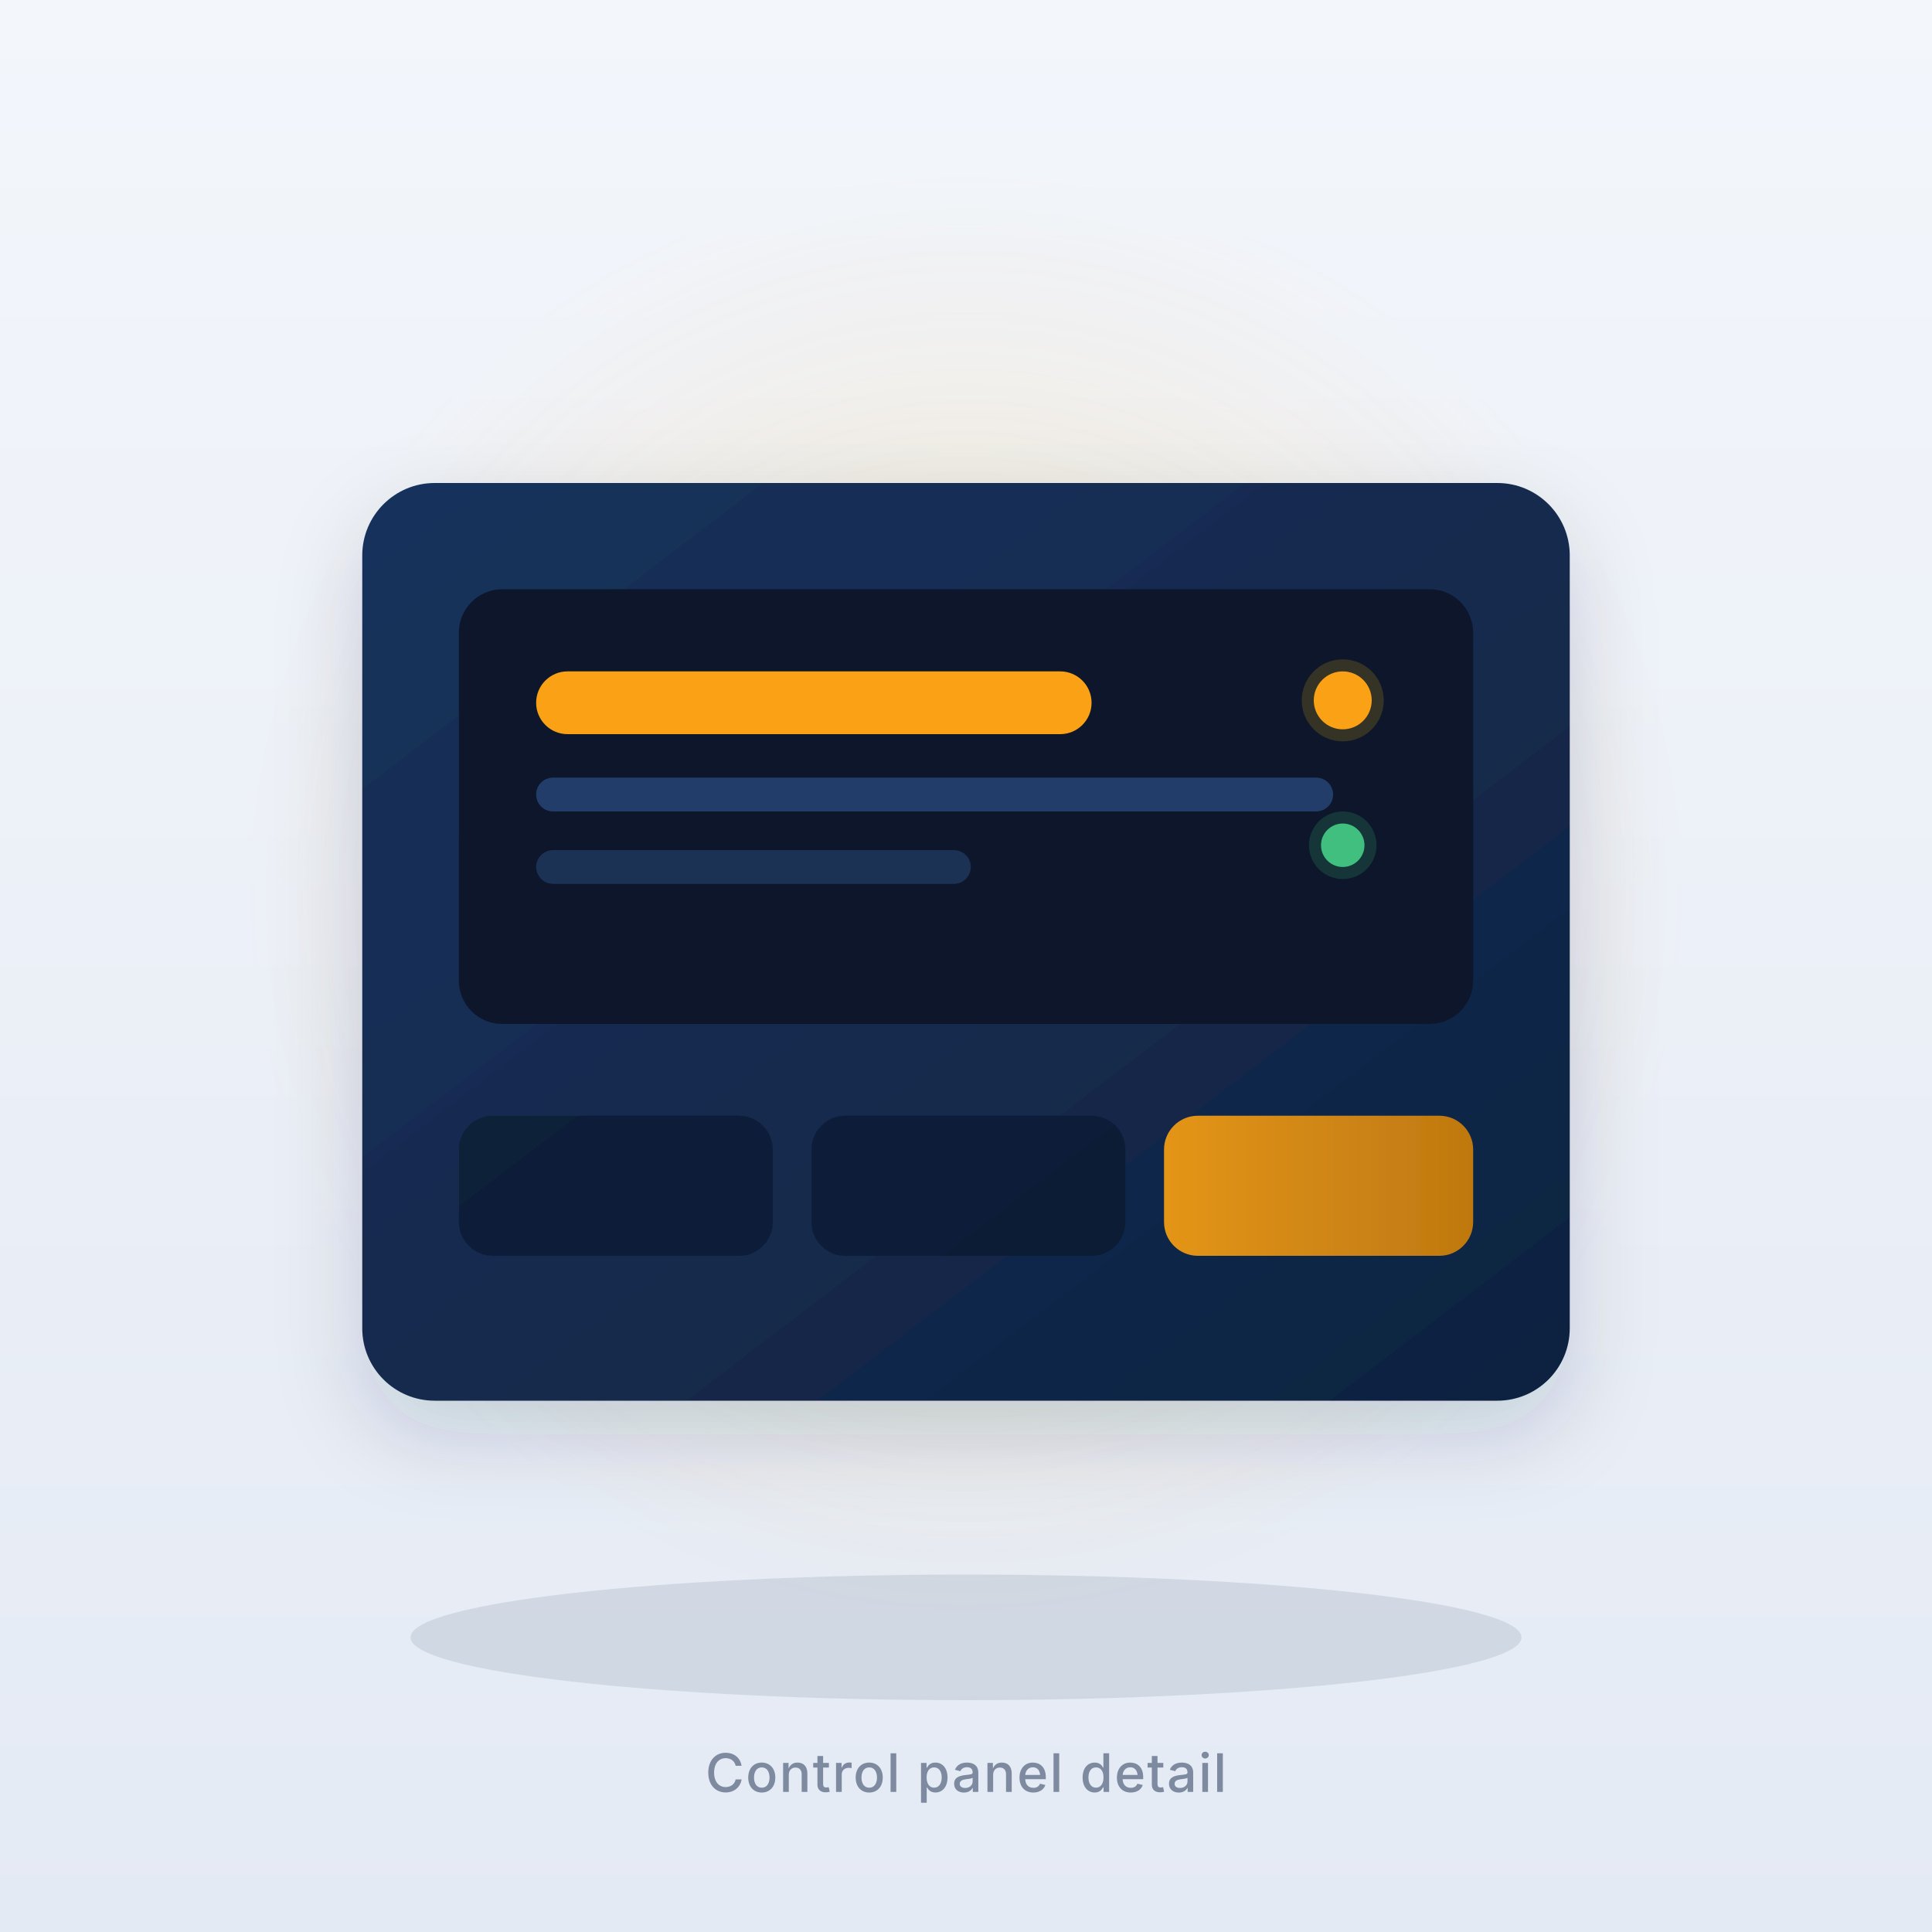
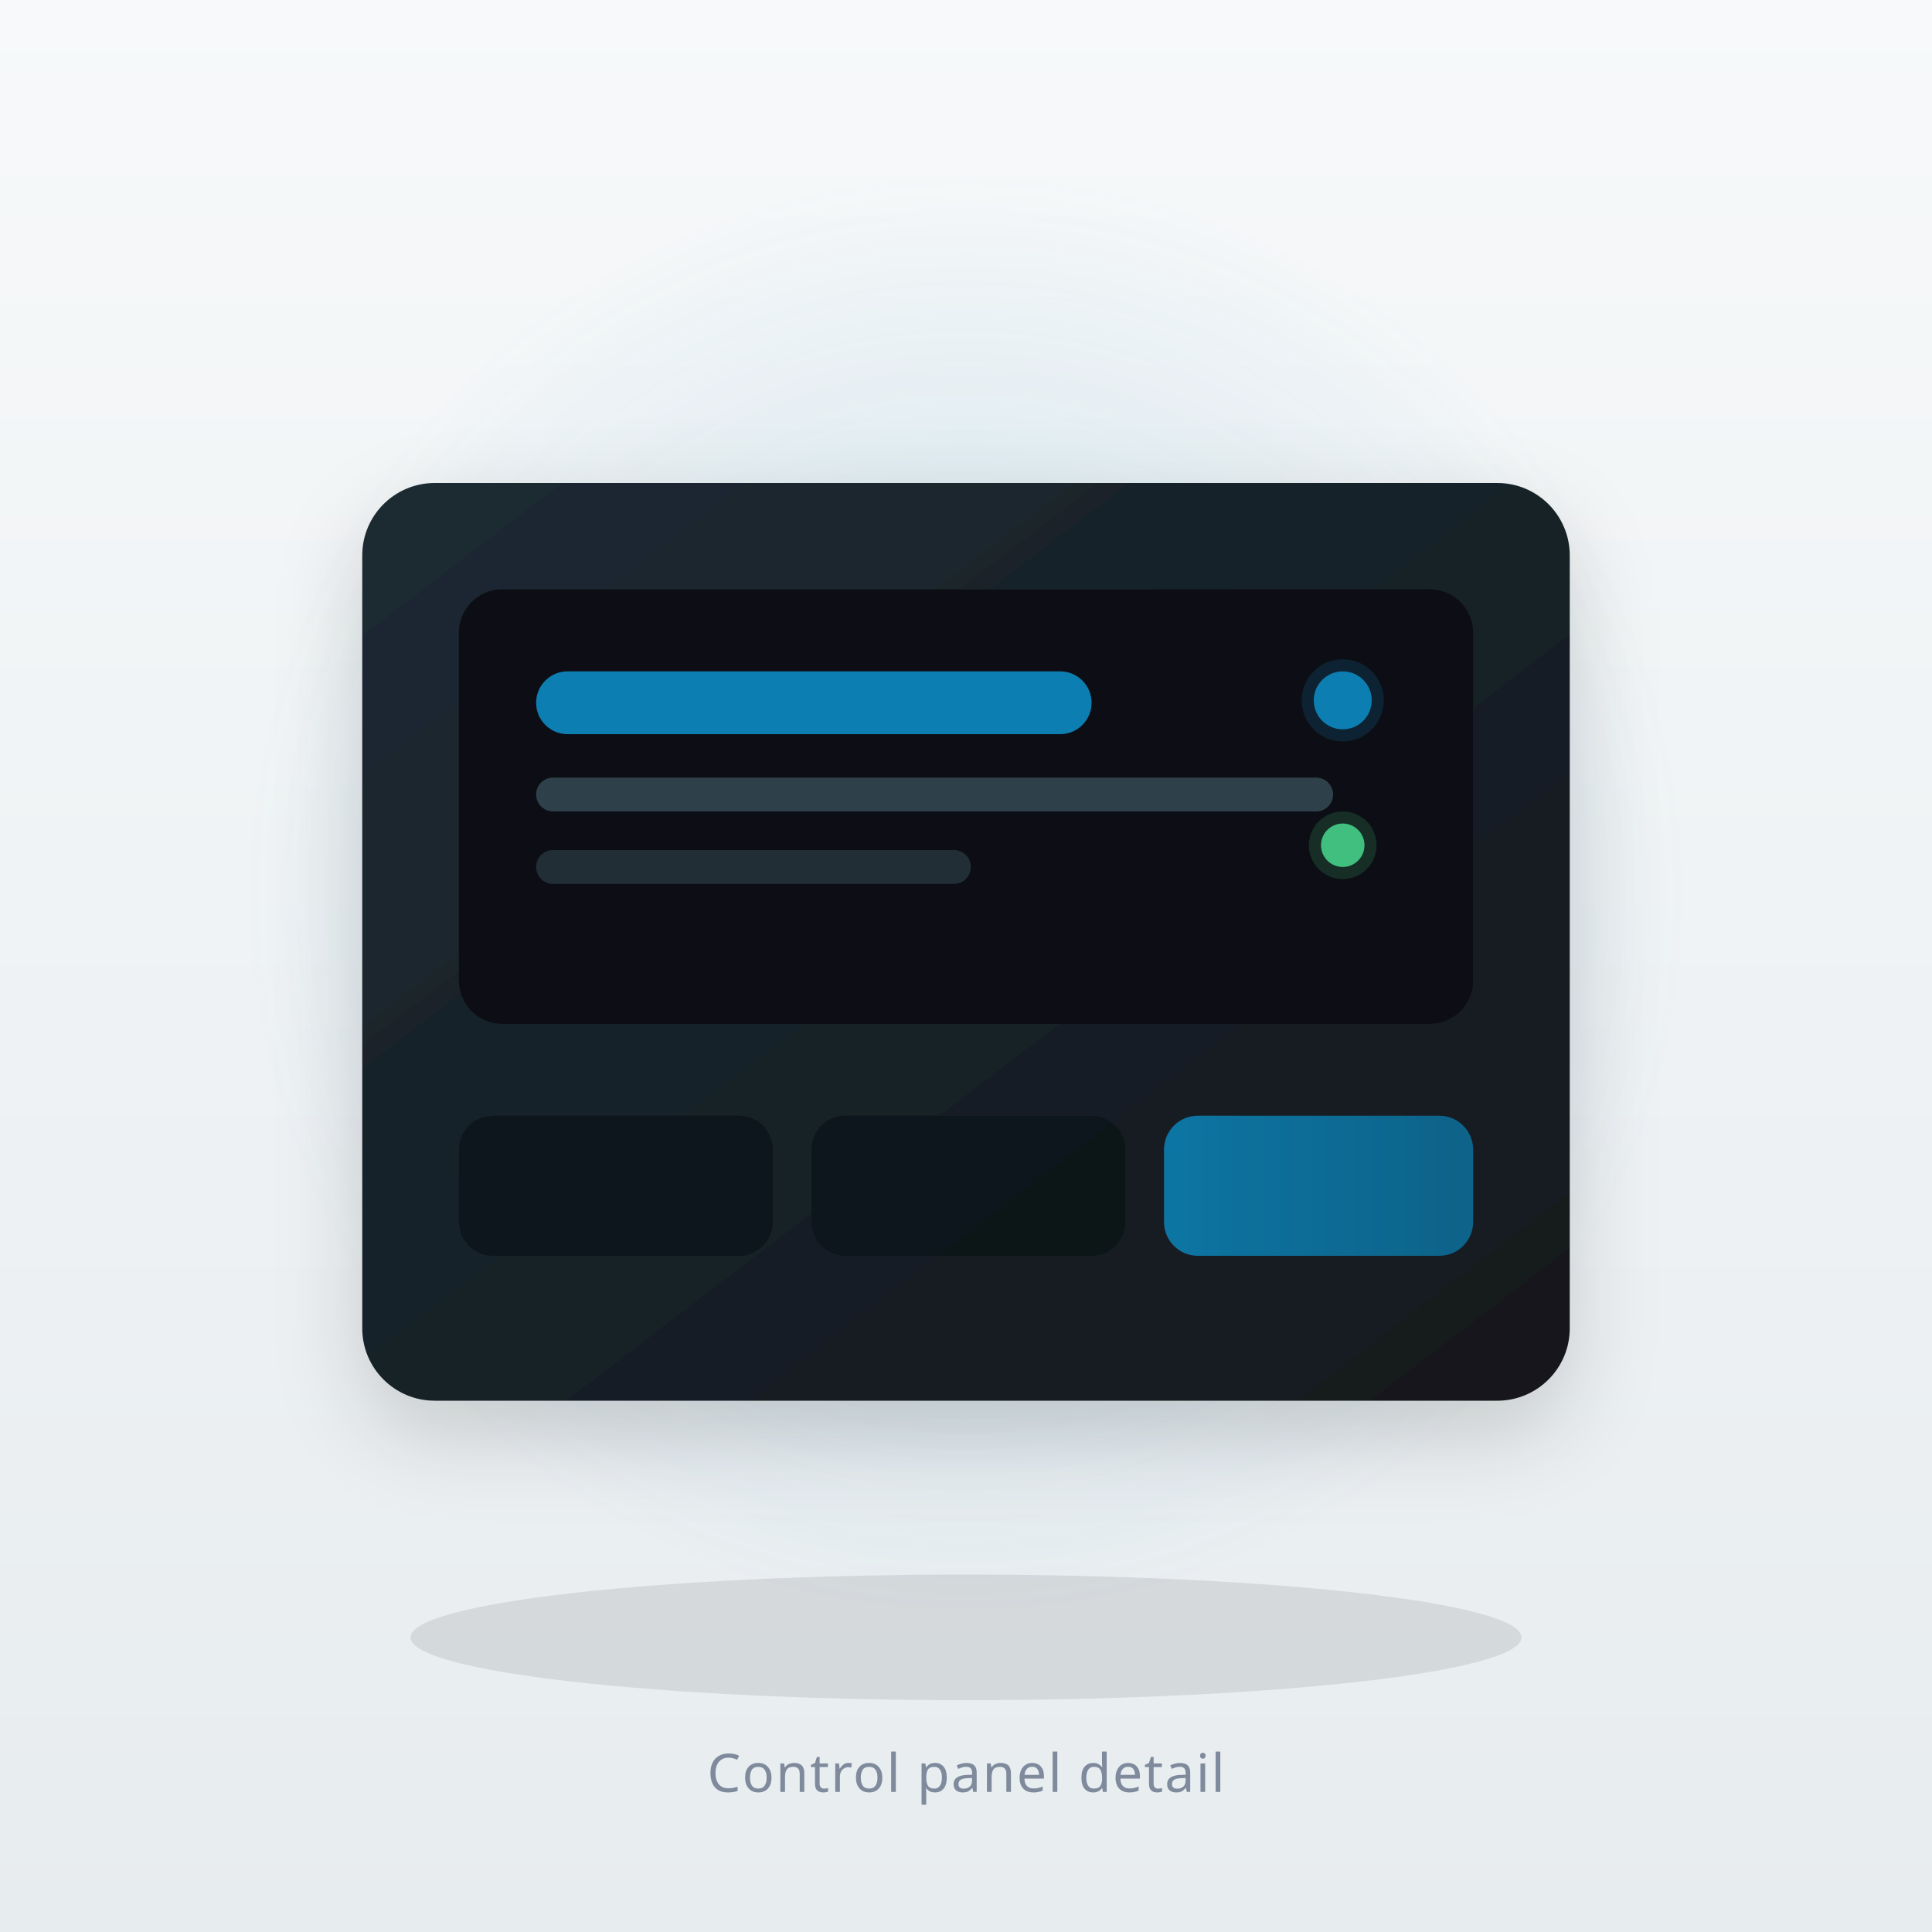
<svg xmlns="http://www.w3.org/2000/svg" viewBox="0 0 800 800" width="800" height="800" role="img" aria-labelledby="inverter-3-detail-title">
  <defs>
    <linearGradient id="bg" x1="0" y1="0" x2="0" y2="1">
-       <stop offset="0" stop-color="#f3f6fb" />
-       <stop offset="1" stop-color="#e4eaf4" />
+       <stop offset="0" stop-color="#f7f9fa" />
+       <stop offset="1" stop-color="#e7ecef" />
    </linearGradient>
    <linearGradient id="body" x1="0" y1="0" x2="1" y2="1">
-       <stop offset="0" stop-color="#17325c" />
-       <stop offset="1" stop-color="#0f2340" />
+       <stop offset="0" stop-color="#1d2a33" />
+       <stop offset="1" stop-color="#12181d" />
    </linearGradient>
    <linearGradient id="bodySide" x1="0" y1="0" x2="1" y2="0">
-       <stop offset="0" stop-color="#091729" />
-       <stop offset="1" stop-color="#0f2340" />
+       <stop offset="0" stop-color="#0b1013" />
+       <stop offset="1" stop-color="#12181d" />
    </linearGradient>
-     <linearGradient id="amber" x1="0" y1="0" x2="1" y2="0">
-       <stop offset="0" stop-color="#faa113" />
-       <stop offset="1" stop-color="#d1810a" />
+     <linearGradient id="accent" x1="0" y1="0" x2="1" y2="0">
+       <stop offset="0" stop-color="#107eb1" />
+       <stop offset="1" stop-color="#0b6a94" />
    </linearGradient>
    <radialGradient id="glow" cx="0.5" cy="0.5" r="0.5">
-       <stop offset="0" stop-color="#faa113" stop-opacity="0.55" />
-       <stop offset="1" stop-color="#faa113" stop-opacity="0" />
+       <stop offset="0" stop-color="#107eb1" stop-opacity="0.55" />
+       <stop offset="1" stop-color="#107eb1" stop-opacity="0" />
    </radialGradient>
    <filter id="soft" x="-20%" y="-20%" width="140%" height="140%">
-       <feDropShadow dx="0" dy="14" stdDeviation="18" flood-color="#0f2340" flood-opacity="0.16" />
+       <feDropShadow dx="0" dy="14" stdDeviation="18" flood-color="#12181d" flood-opacity="0.16" />
    </filter>
  </defs>
  <rect width="800" height="800" fill="url(#bg)" />
  <circle cx="400" cy="370" r="300" fill="url(#glow)" opacity="0.35" />
-   <ellipse cx="400" cy="678" rx="230" ry="26" fill="#0f2340" opacity="0.1" />
+   <ellipse cx="400" cy="678" rx="230" ry="26" fill="#12181d" opacity="0.1" />
  <g filter="url(#soft)">
    <rect x="150" y="200" width="500" height="380" rx="30" fill="url(#body)" />
-     <rect x="190" y="244" width="420" height="180" rx="18" fill="#091729" />
-     <rect x="222" y="278" width="230" height="26" rx="13" fill="#faa113" />
-     <rect x="222" y="322" width="330" height="14" rx="7" fill="#2f4f88" opacity="0.7" />
-     <rect x="222" y="352" width="180" height="14" rx="7" fill="#2f4f88" opacity="0.45" />
-     <circle cx="556" cy="290" r="12" fill="#faa113" />
-     <circle cx="556" cy="290" r="17" fill="#faa113" opacity="0.18" />
+     <rect x="190" y="244" width="420" height="180" rx="18" fill="#0b1013" />
+     <rect x="222" y="278" width="230" height="26" rx="13" fill="#107eb1" />
+     <rect x="222" y="322" width="330" height="14" rx="7" fill="#3d5560" opacity="0.7" />
+     <rect x="222" y="352" width="180" height="14" rx="7" fill="#3d5560" opacity="0.45" />
+     <circle cx="556" cy="290" r="12" fill="#107eb1" />
+     <circle cx="556" cy="290" r="17" fill="#107eb1" opacity="0.18" />
    <circle cx="556" cy="350" r="9" fill="#3fbf7f" />
    <circle cx="556" cy="350" r="14" fill="#3fbf7f" opacity="0.18" />
-     <rect x="190" y="462" width="130" height="58" rx="14" fill="#091729" opacity="0.6" />
-     <rect x="336" y="462" width="130" height="58" rx="14" fill="#091729" opacity="0.6" />
-     <rect x="482" y="462" width="128" height="58" rx="14" fill="url(#amber)" opacity="0.9" />
+     <rect x="190" y="462" width="130" height="58" rx="14" fill="#0b1013" opacity="0.6" />
+     <rect x="336" y="462" width="130" height="58" rx="14" fill="#0b1013" opacity="0.6" />
+     <rect x="482" y="462" width="128" height="58" rx="14" fill="url(#accent)" opacity="0.9" />
  </g>
-   <text x="400" y="742" text-anchor="middle" font-family="Inter, system-ui, sans-serif" font-size="22" font-weight="500" letter-spacing="0.6" fill="#16294a" opacity="0.5">Control panel detail</text>
+   <text x="400" y="742" text-anchor="middle" font-family="'Plus Jakarta Sans', system-ui, sans-serif" font-size="22" font-weight="500" letter-spacing="0.6" fill="#16294a" opacity="0.5">Control panel detail</text>
</svg>
